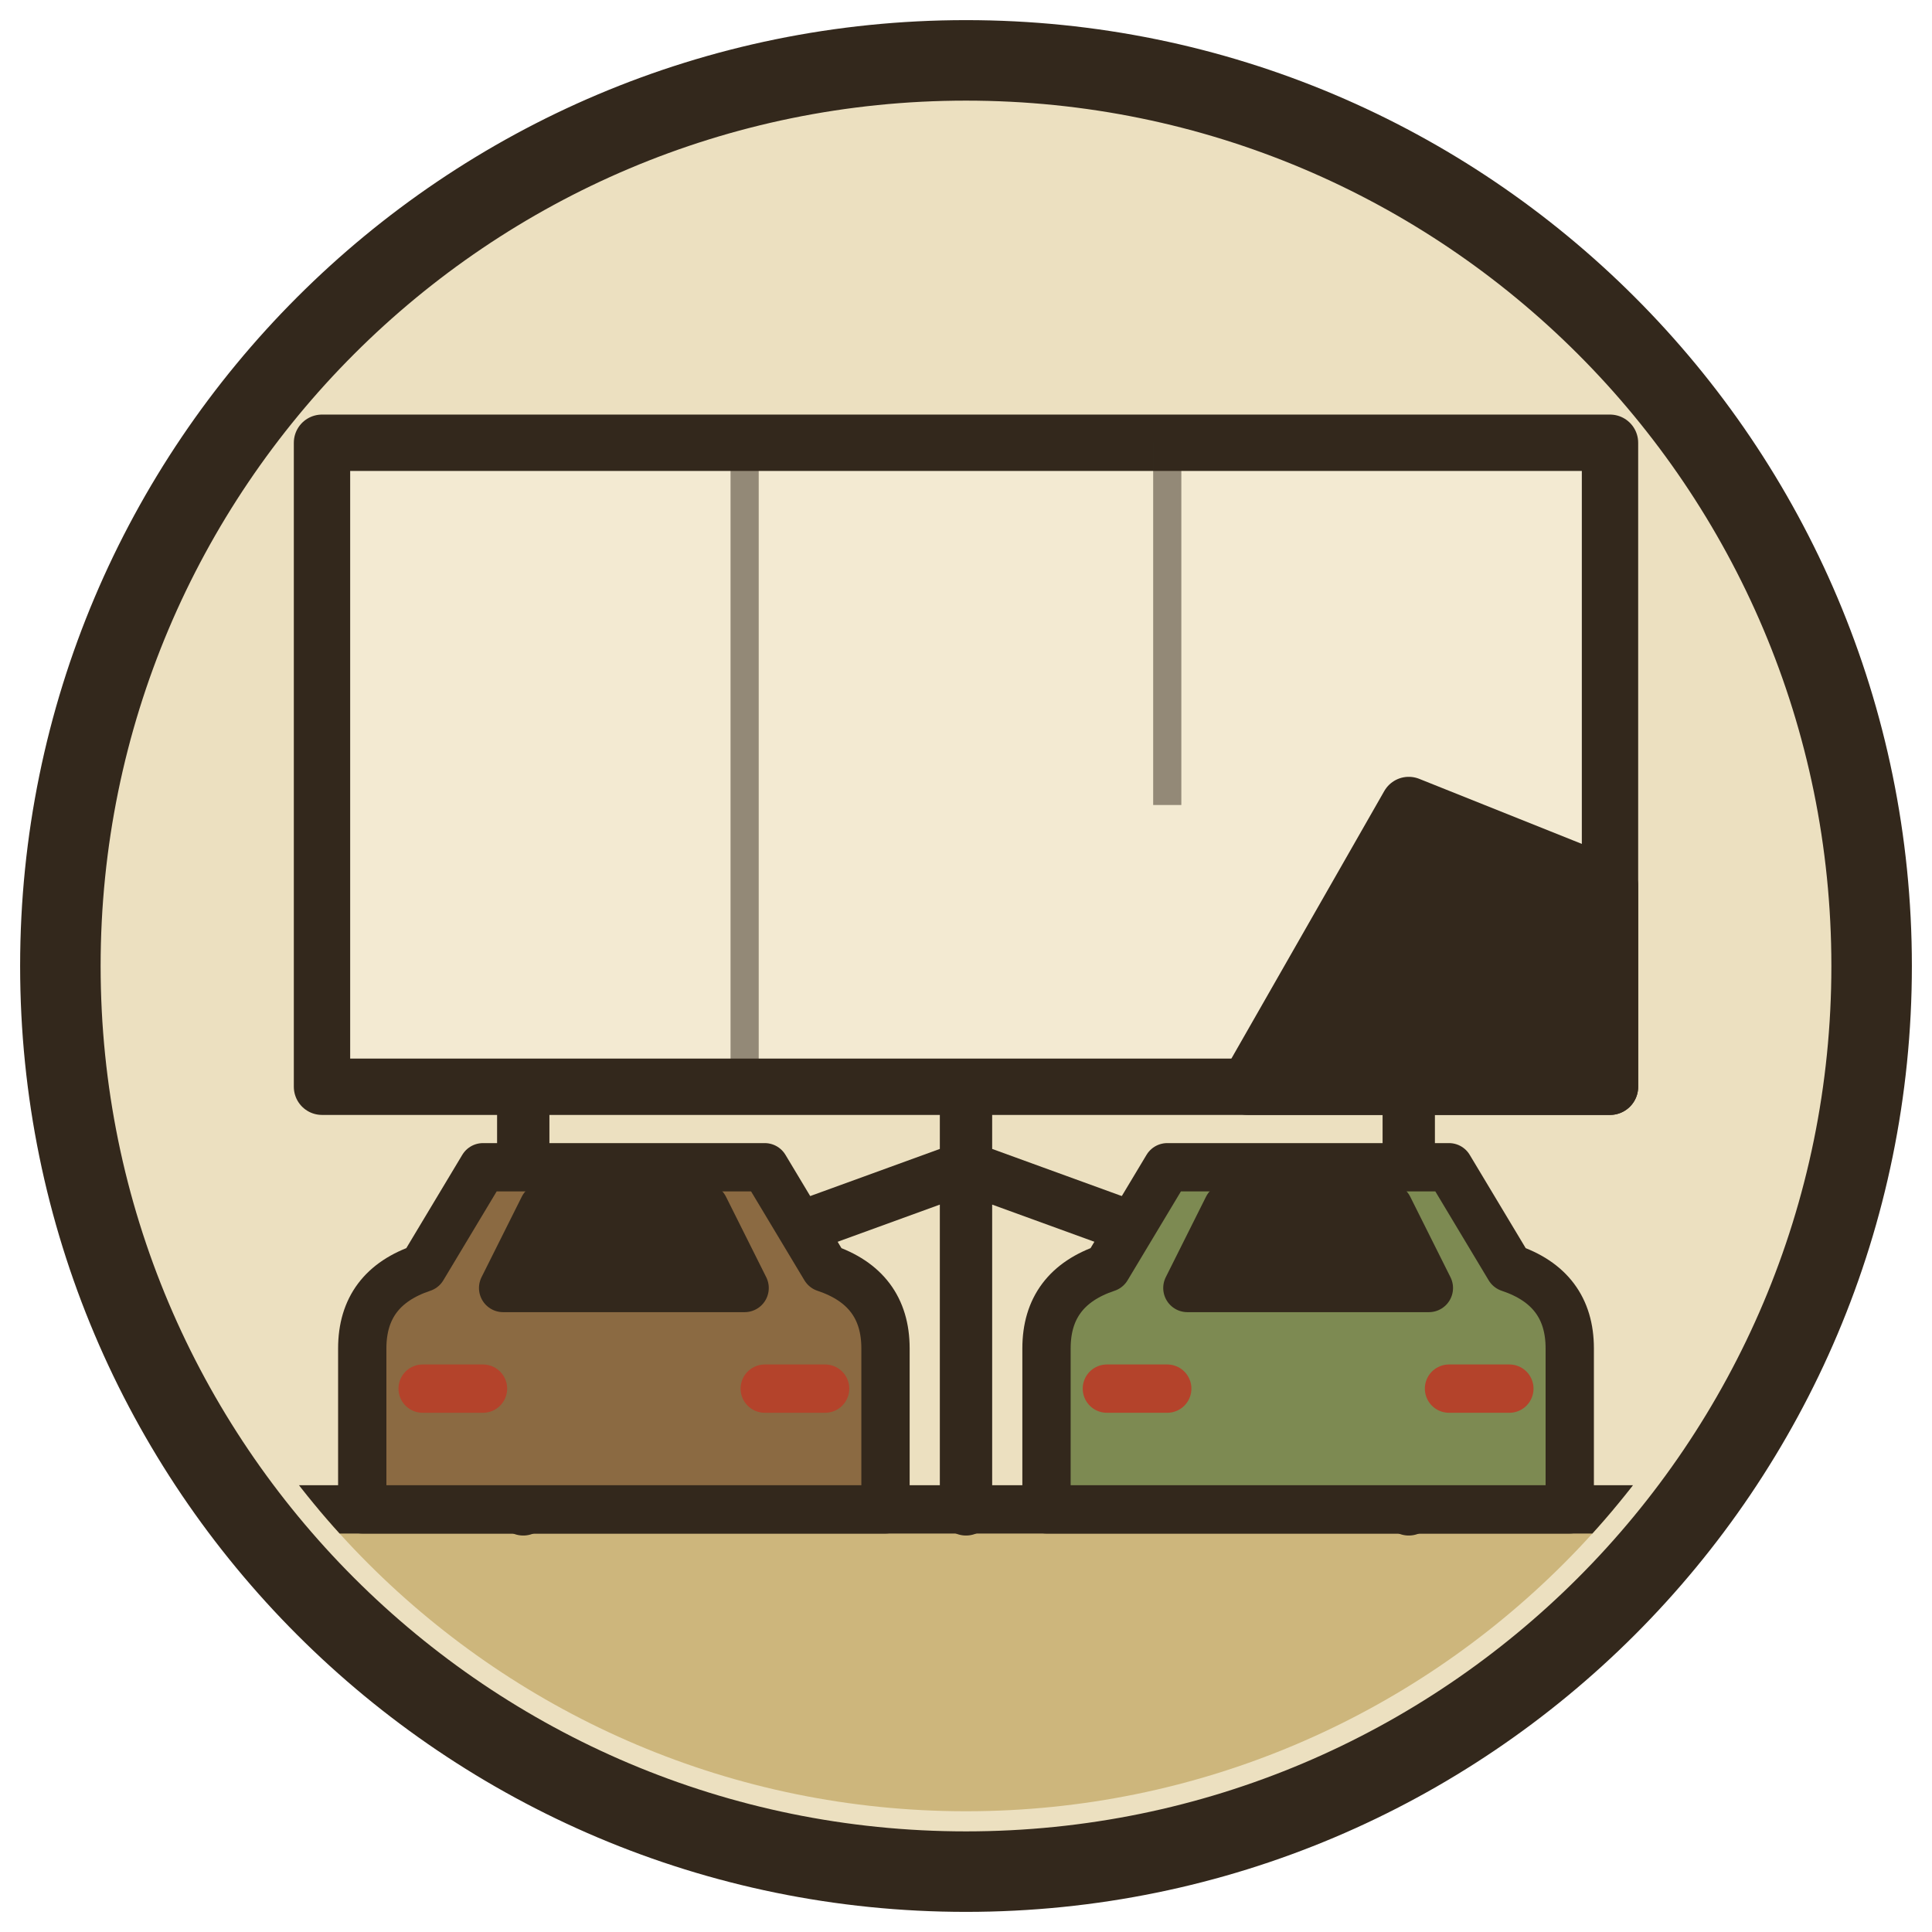
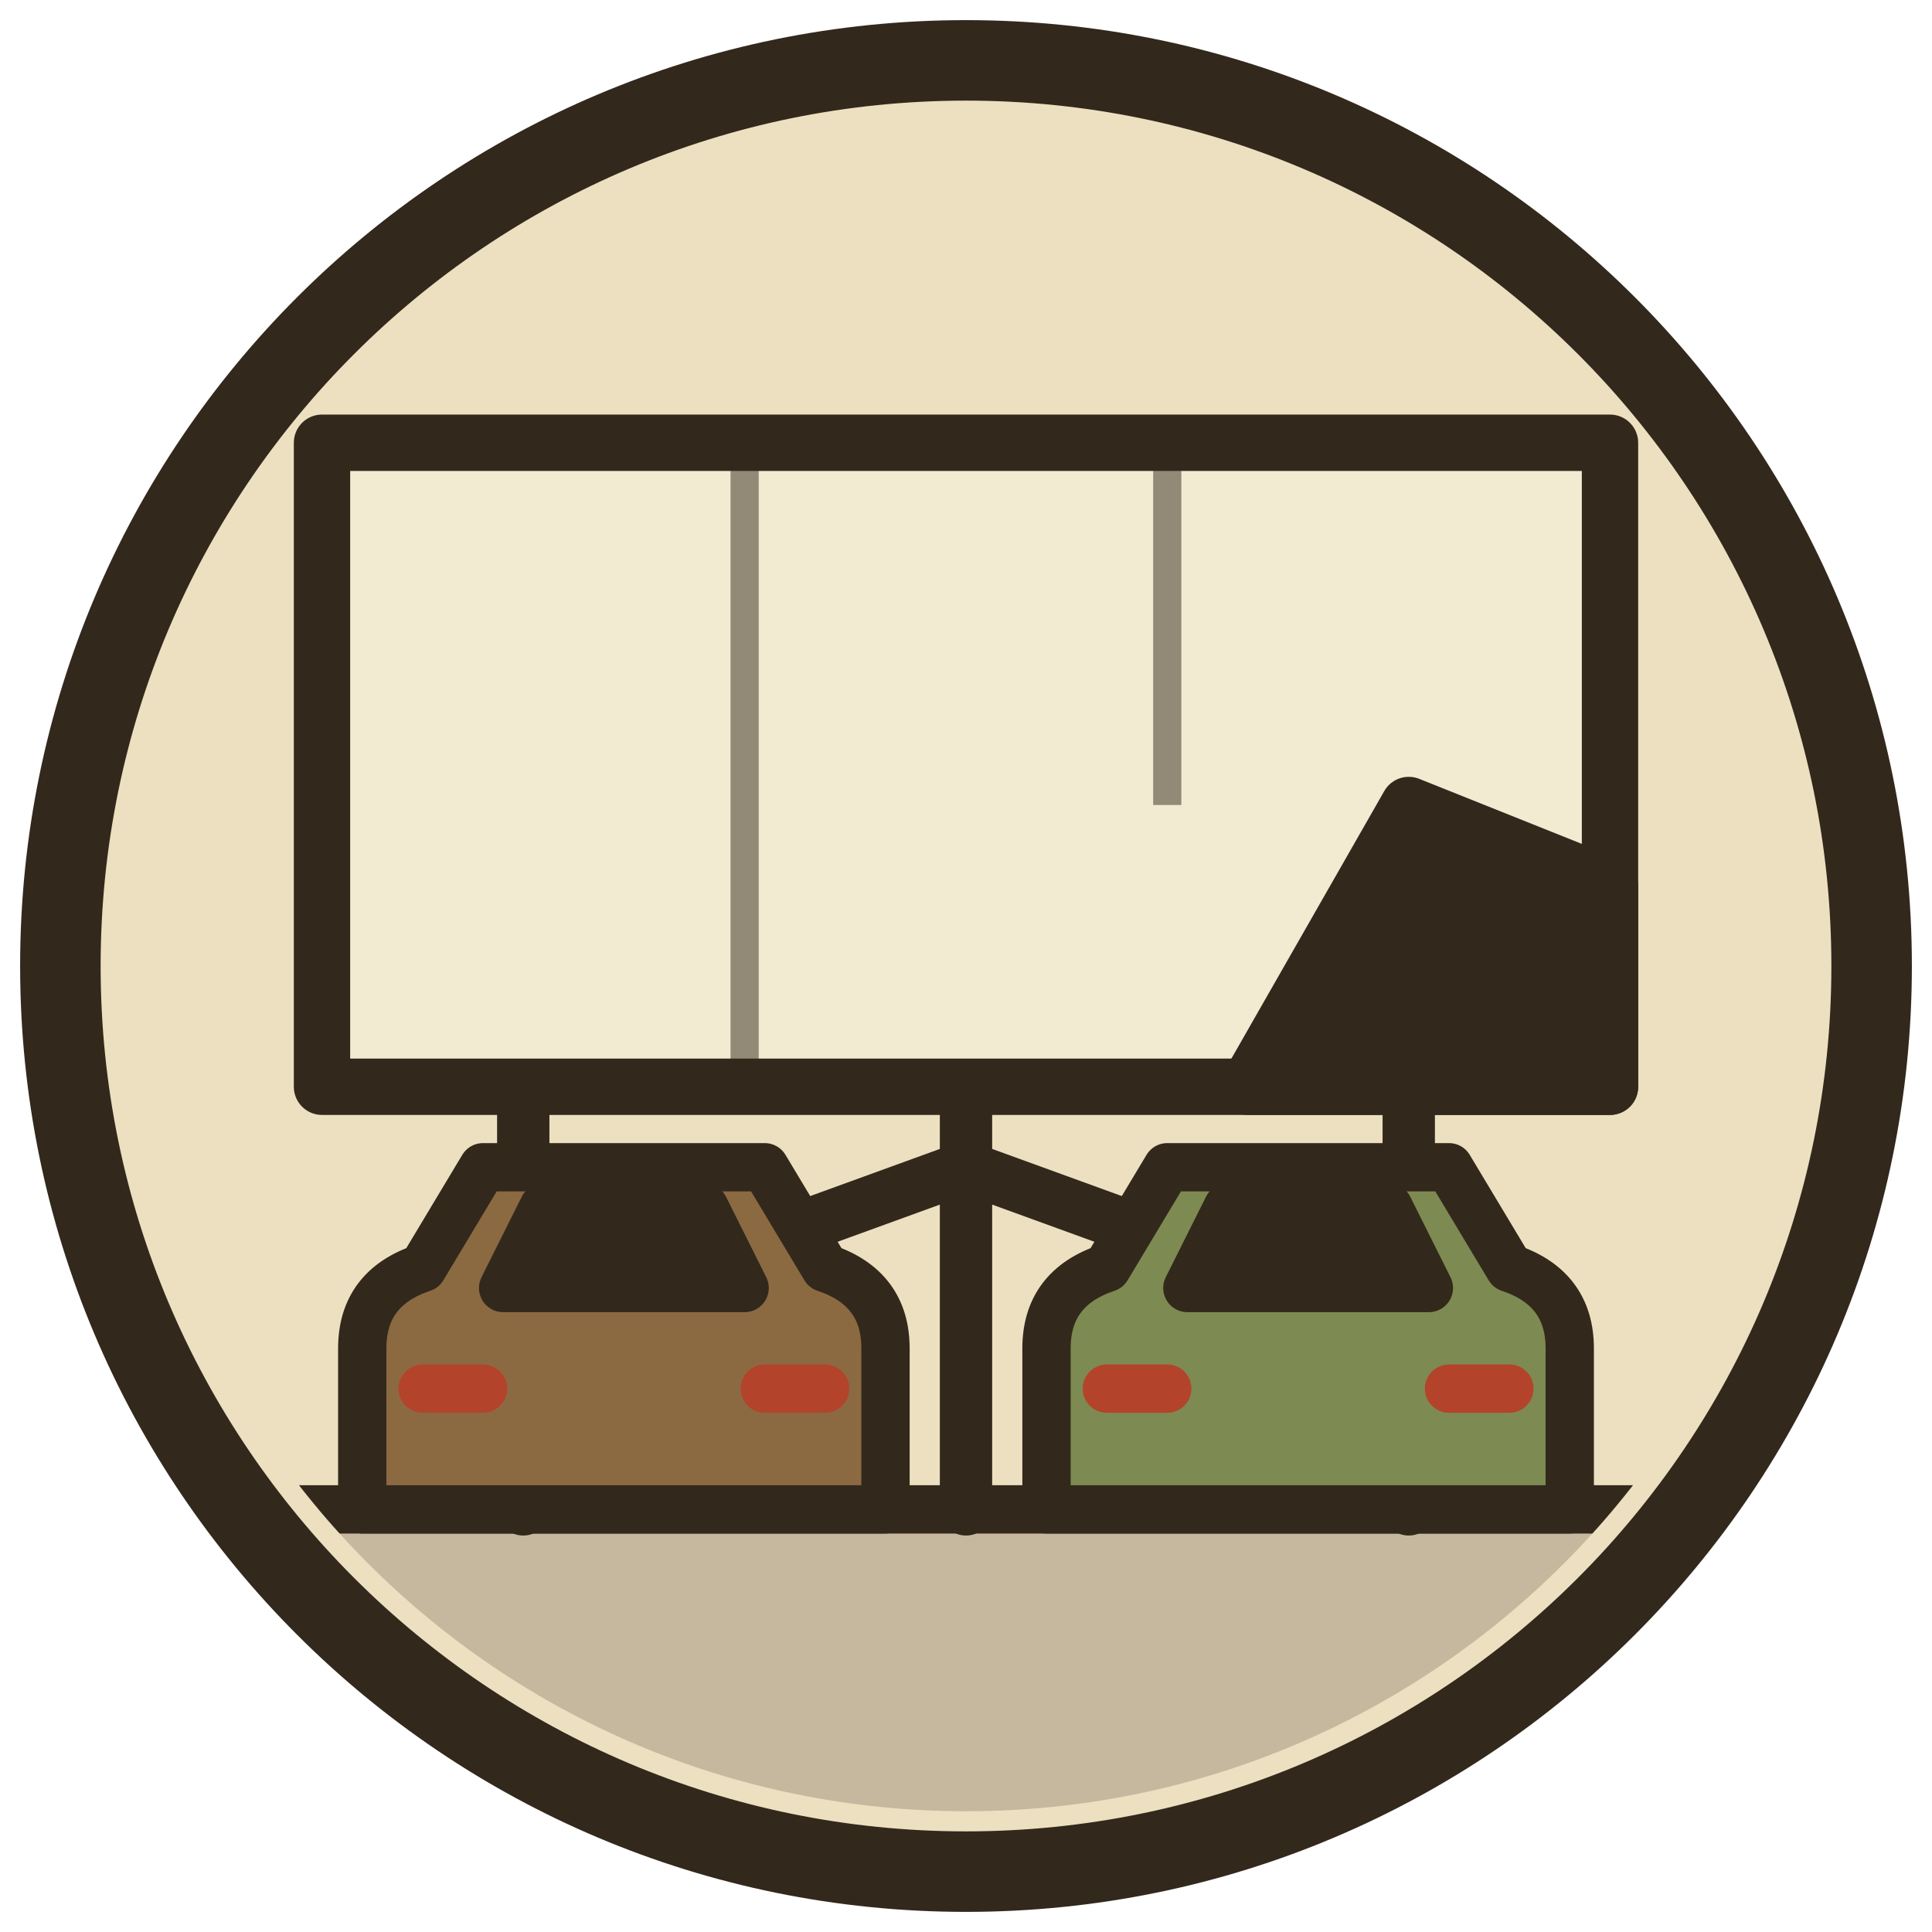
<svg xmlns="http://www.w3.org/2000/svg" viewBox="0 0 96 96">
  <defs>
    <clipPath id="inside">
      <circle cx="48" cy="48" r="42" />
    </clipPath>
  </defs>
  <circle cx="48" cy="48" r="45" fill="#ece0c0" />
  <g clip-path="url(#inside)">
-     <path d="M0 75H96V96H0z" fill="#cdb67c" />
+     <path d="M0 75H96V96H0z" fill="#c6b89e" />
    <path d="M0 75H96" stroke="#33281c" stroke-width="2.4" />
  </g>
  <g stroke="#33281c" stroke-width="2.6" stroke-linecap="round" fill="none">
    <path d="M26 54V75M70 54V75M48 54V75M26 66 48 58l22 8" />
  </g>
  <g stroke="#33281c" stroke-width="2.8" stroke-linejoin="round">
    <path d="M16 22h64v32H16z" fill="#f3ead2" />
    <path d="M62 54 70 40 80 44V54z" fill="#33281c" />
  </g>
  <path d="M37 22v32M58 22v18" stroke="#33281c" stroke-width="1.4" opacity="0.5" />
  <g stroke="#33281c" stroke-width="2.4" stroke-linejoin="round">
    <path d="M18 75v-8q0-3 3-4l3-5h14l3 5q3 1 3 4v8z" fill="#8b6a42" />
    <path d="M27 60h8l2 4H25z" fill="#33281c" />
    <path d="M52 75v-8q0-3 3-4l3-5h14l3 5q3 1 3 4v8z" fill="#7d8a52" />
    <path d="M61 60h8l2 4H59z" fill="#33281c" />
  </g>
  <path d="M21 69h3M38 69h3M55 69h3M72 69h3" stroke="#b4432b" stroke-width="2.4" stroke-linecap="round" />
  <circle cx="48" cy="48" r="45" fill="none" stroke="#33281c" stroke-width="4" />
</svg>
